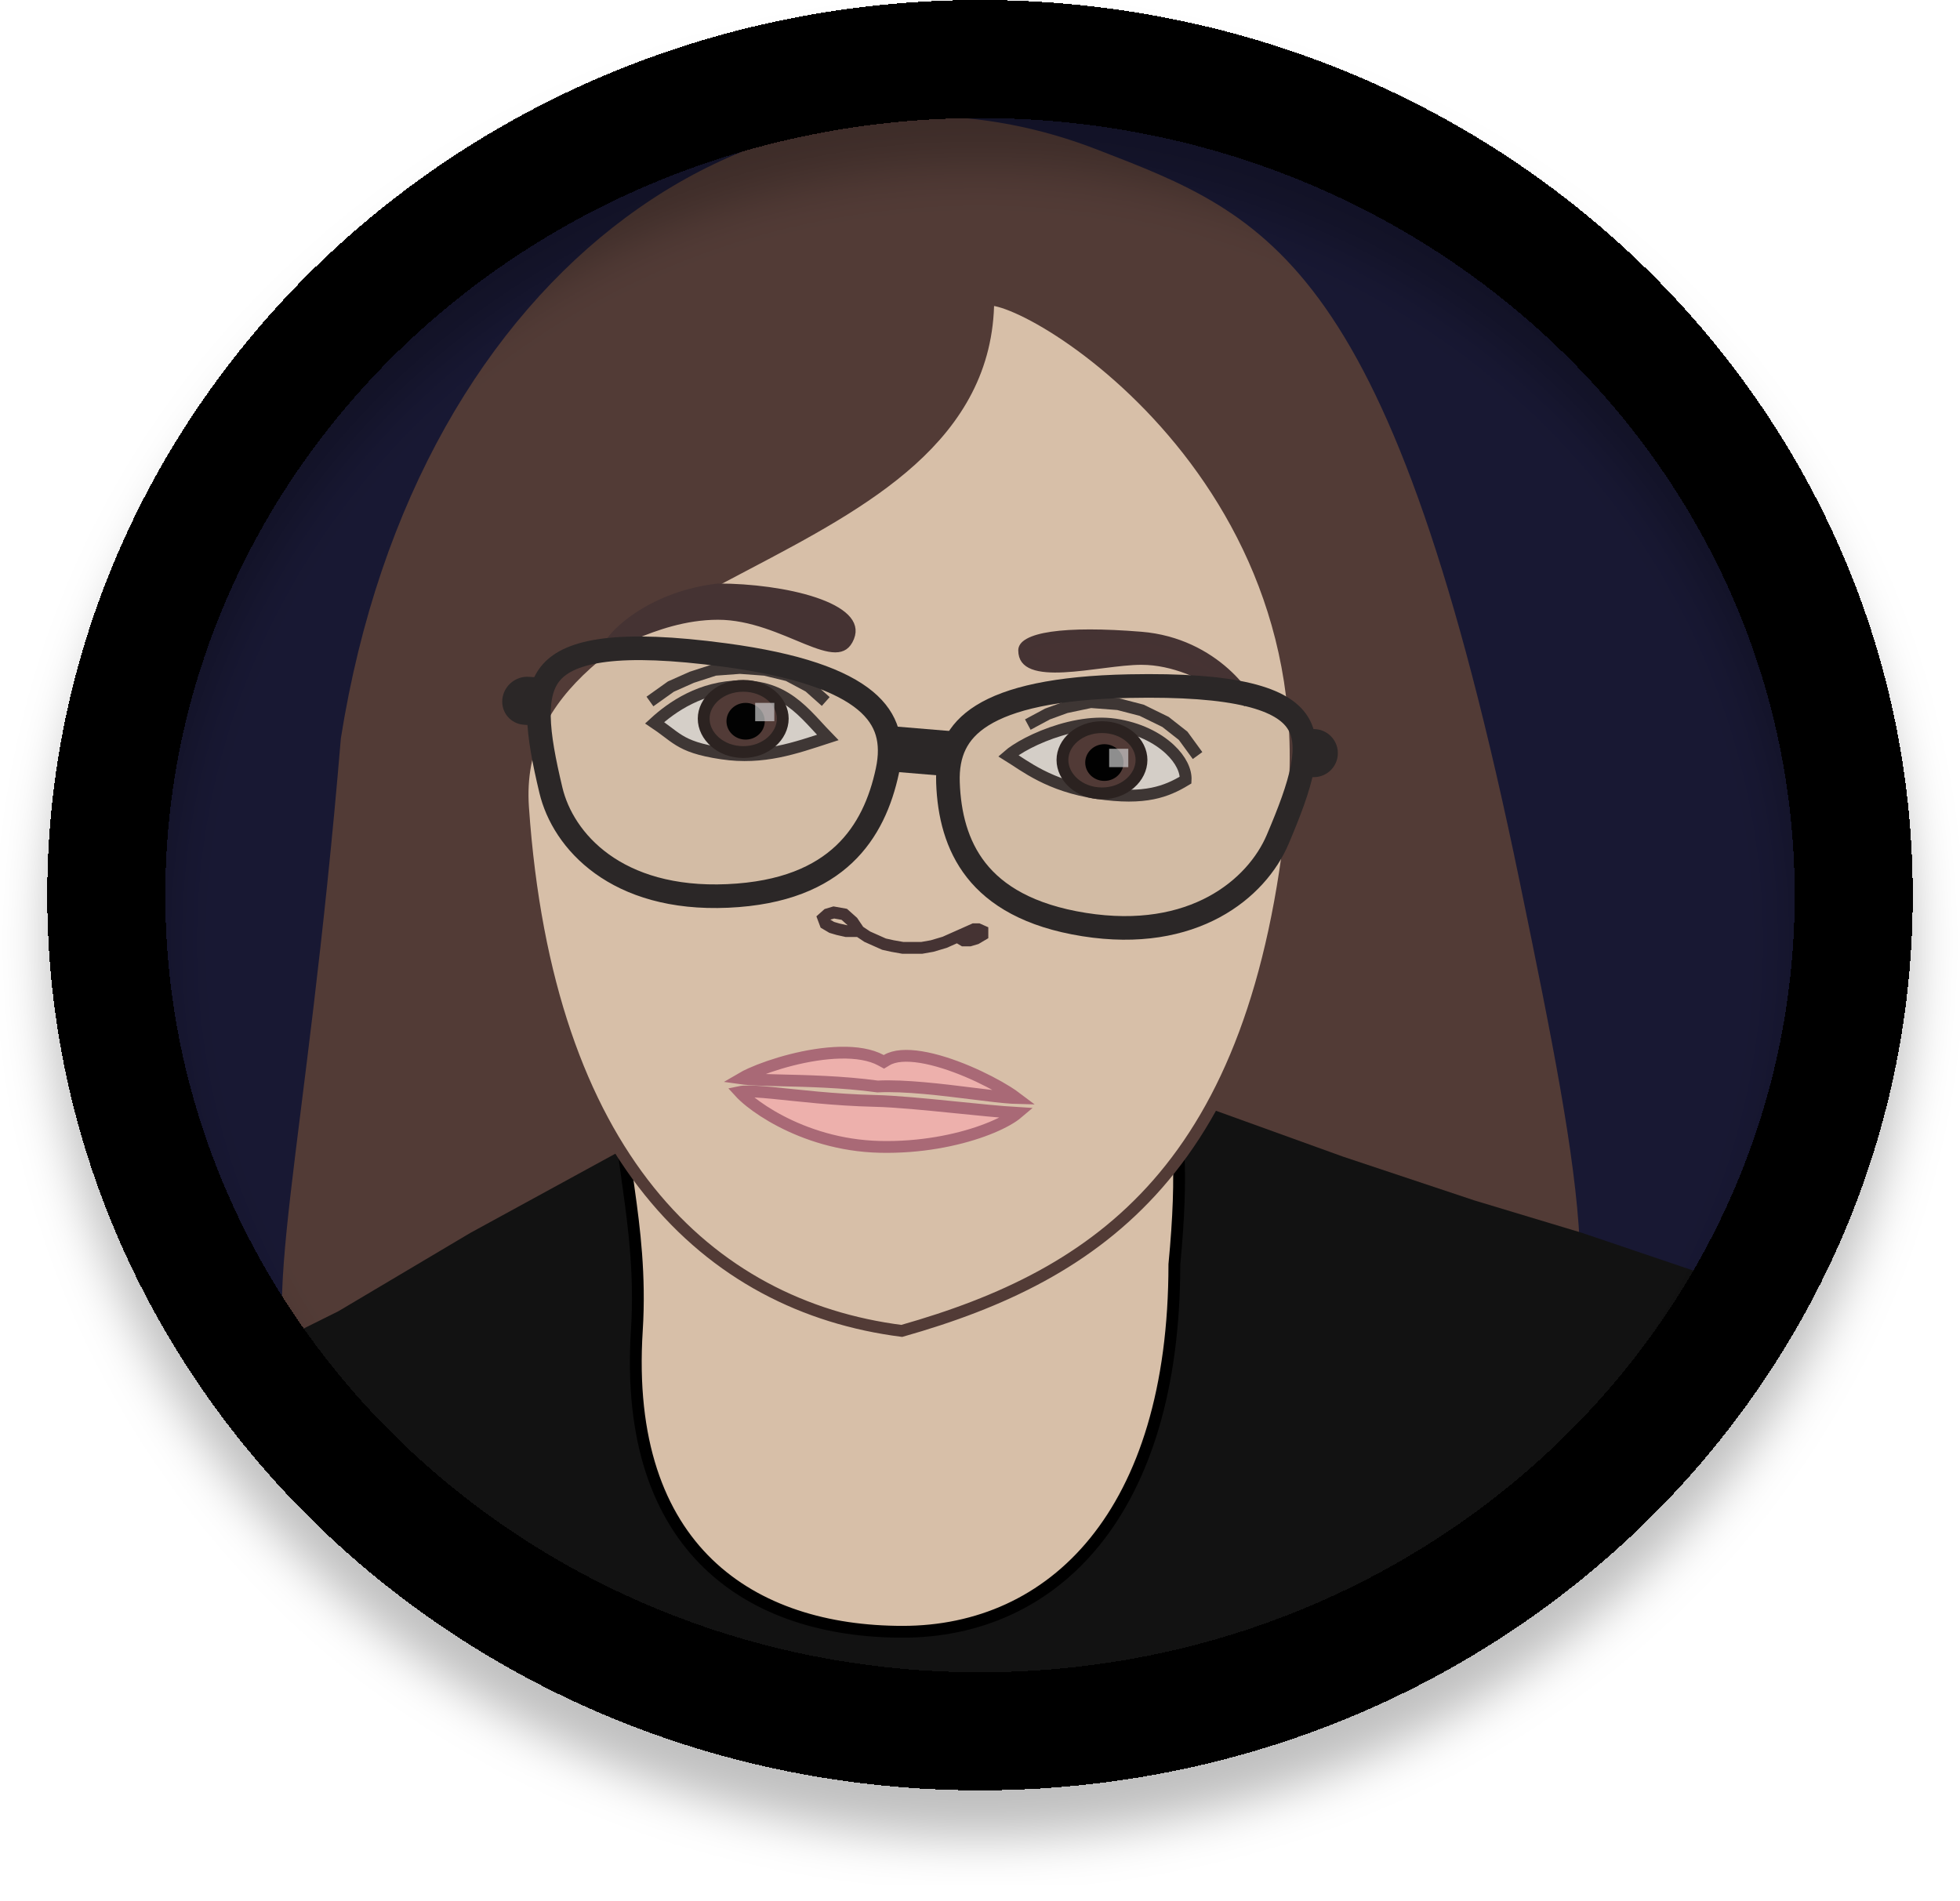
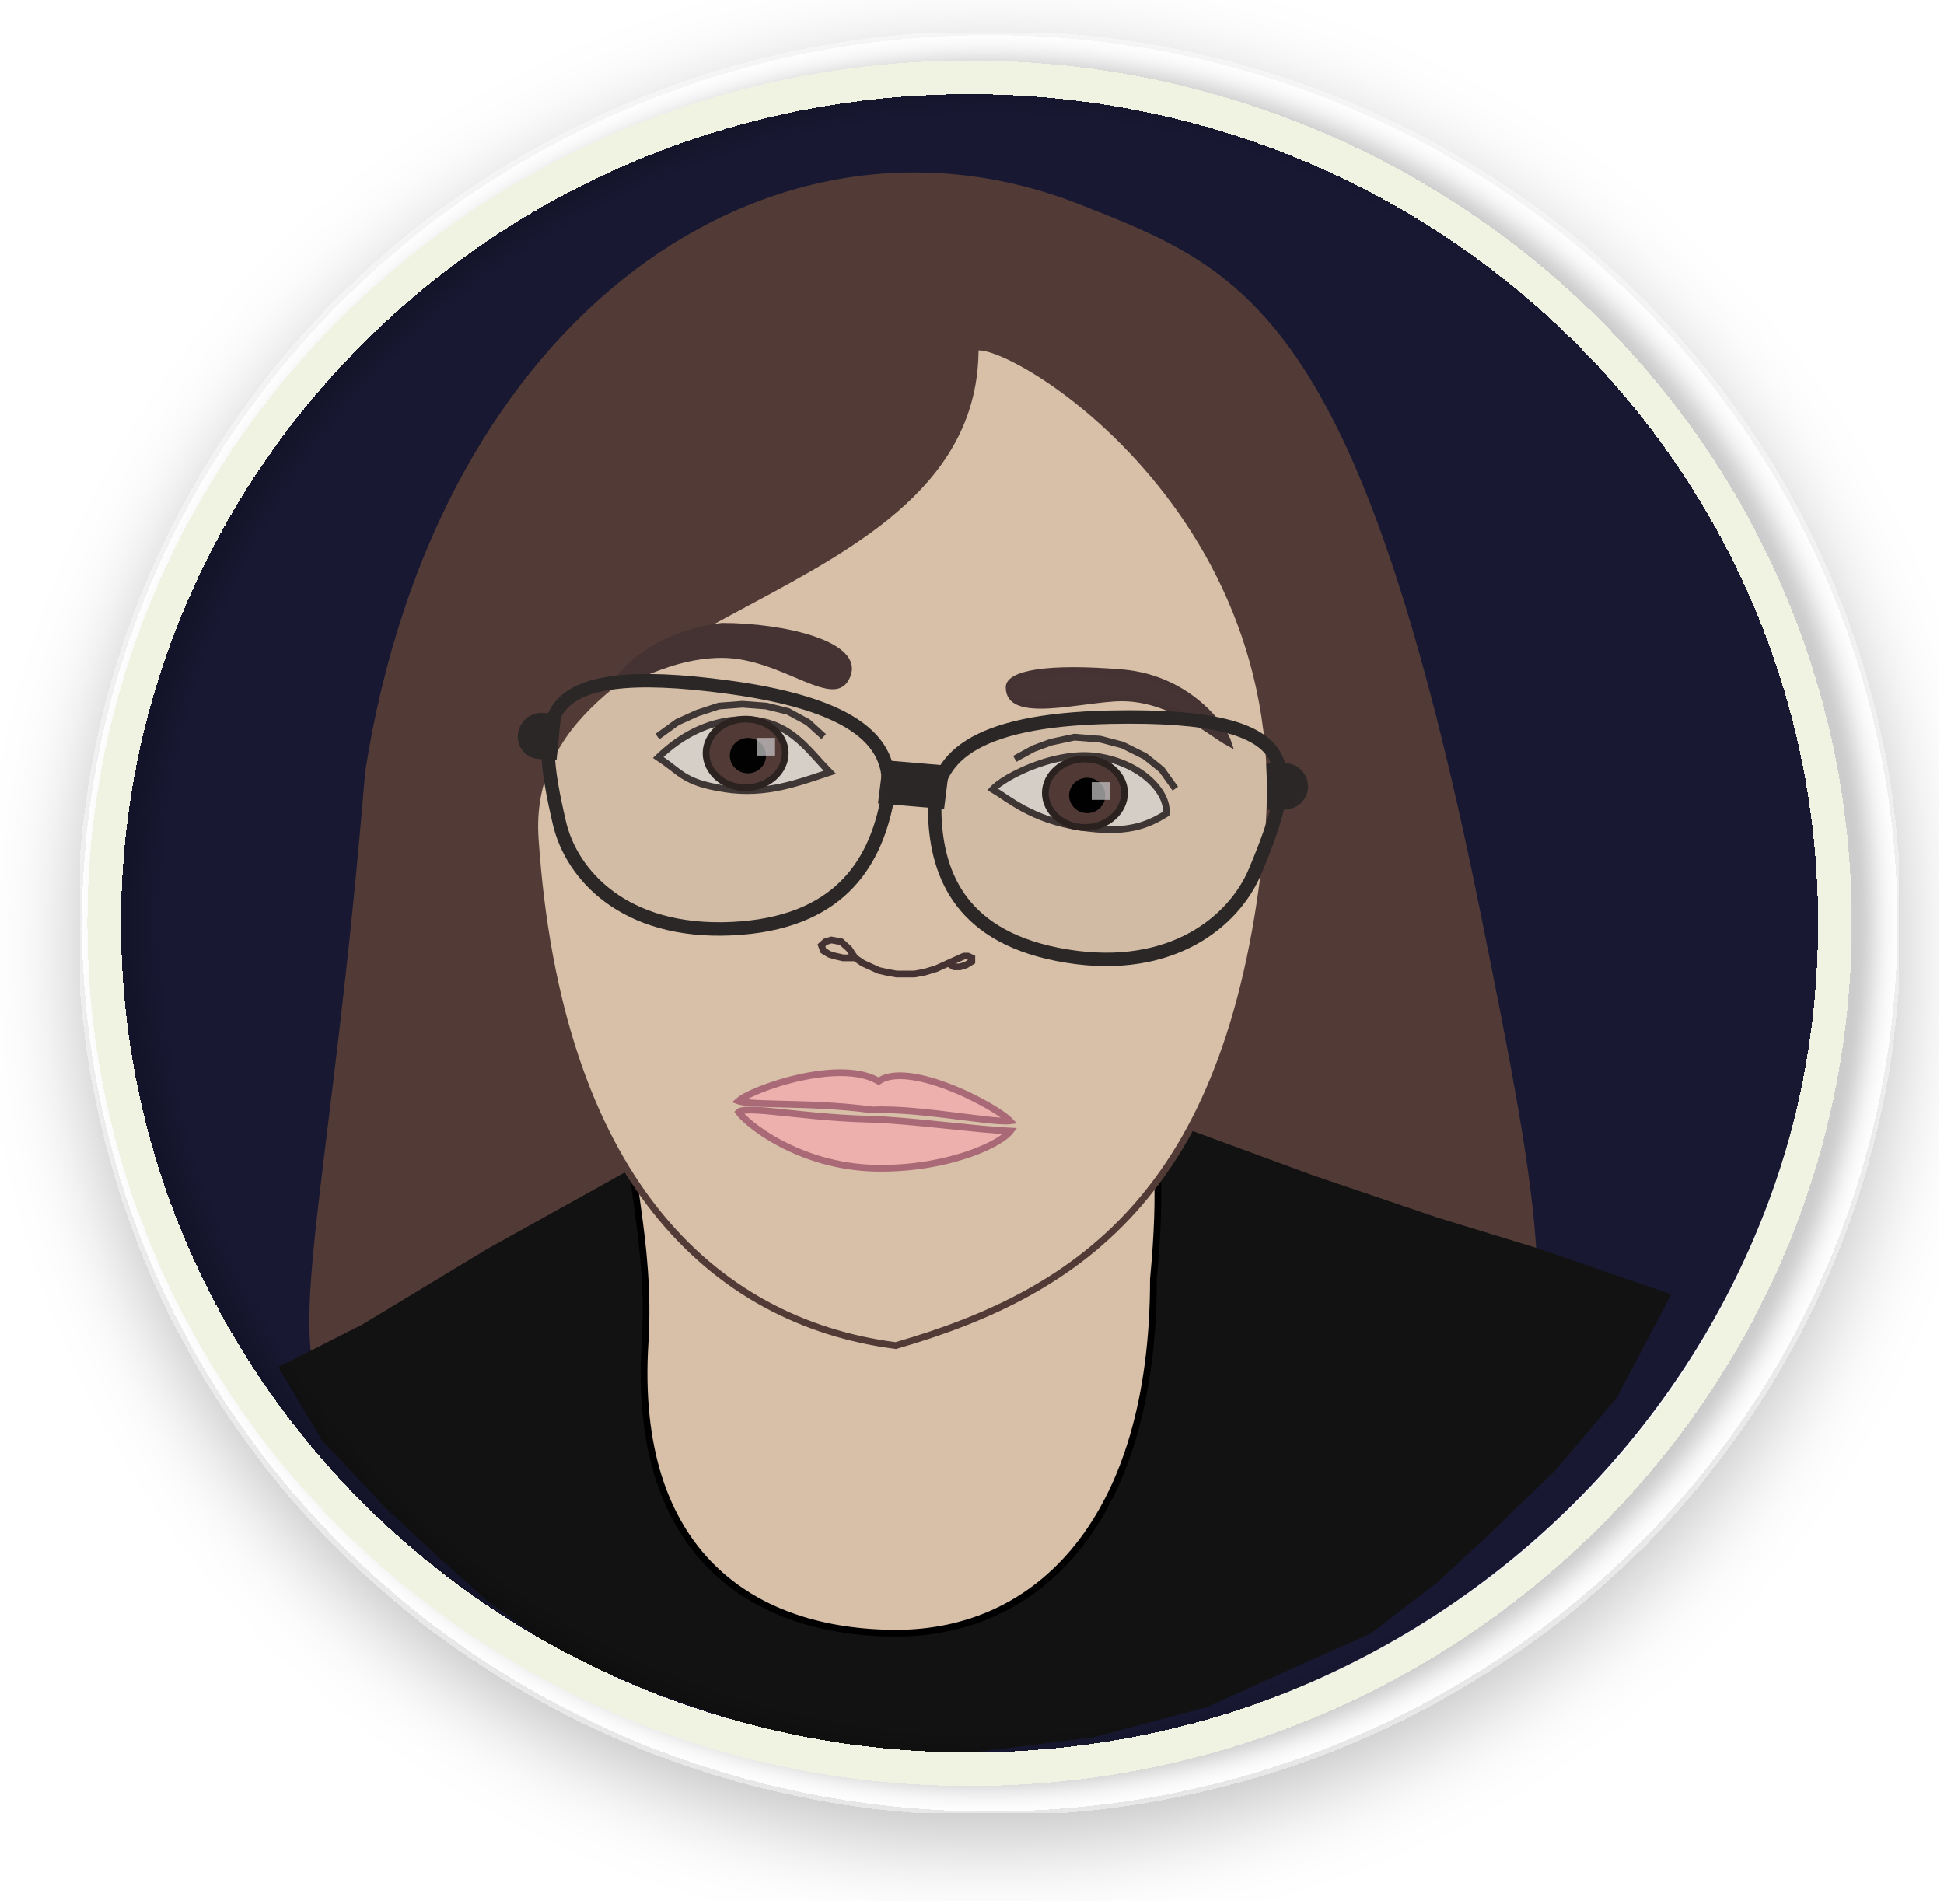
- <svg xmlns="http://www.w3.org/2000/svg" width="166" height="161" viewBox="0 0 166 161" fill="none">
-   <ellipse cx="82.19" cy="75.046" rx="76.974" ry="73.879" fill="#181833" />
-   <path d="M92.869 12.649C107.608 18.346 117.866 22.058 128.722 74.746C139.578 127.435 138.877 127.941 68.38 122.537C11.843 118.204 22.985 133.269 28.869 62.537C35.284 22.071 65.408 2.034 92.869 12.649Z" fill="#523B36" />
-   <path d="M75.271 84.391L94.059 90.863L113.733 97.966L124.846 101.671L134.019 104.437L145.841 108.443L140.949 117.536L135.445 123.921L129.33 129.725L124.846 133.788L118.935 138.238L110.986 141.72L104.339 144.687L94.059 147.371L83.265 148.685L71.646 148.685L63.218 146.266L54.711 143.425L46.557 140.11L39.822 135.391L35.364 131.466L30.676 127.21L24.969 121.212L21.096 114.827L28.656 111.067L39.822 104.437L53.115 97.176L75.271 84.391Z" fill="#121212" />
-   <path d="M74.922 96.51C87.634 96.51 102.509 75.347 99.462 107.093C99.462 128.256 89.157 138.216 76.446 138.216C63.734 138.216 52.751 131.369 53.936 112.695C55.12 94.021 43.274 85.928 74.922 96.51Z" fill="#D7BFA8" />
-   <path d="M74.922 96.51C87.634 96.51 102.509 75.347 99.462 107.093C99.462 128.256 89.157 138.216 76.446 138.216C63.734 138.216 52.751 131.369 53.936 112.695C55.12 94.021 43.274 85.928 74.922 96.51Z" stroke="black" />
-   <path d="M83.701 25.395C83.813 25.373 84.029 25.372 84.376 25.444C85.118 25.599 86.223 26.032 87.58 26.76C90.281 28.209 93.876 30.776 97.382 34.406C104.391 41.664 111.01 53.127 109.519 68.366C108.017 83.725 103.876 93.624 98.06 100.273C92.267 106.897 84.761 110.353 76.373 112.732C68.163 111.679 60.684 107.978 54.991 100.896C49.269 93.777 45.321 83.203 44.298 68.38C43.943 63.244 46.124 59.44 49.67 56.241C53.239 53.021 58.147 50.451 63.181 47.803C68.186 45.17 73.309 42.461 77.174 38.976C81.04 35.488 83.678 31.193 83.701 25.395Z" fill="#D7BFA8" stroke="#523B36" />
-   <path d="M94.425 61.368C96.433 61.666 98.029 62.488 99.068 63.456C100.031 64.353 100.459 65.315 100.416 66.073C99.567 66.588 98.71 66.989 97.626 67.209C96.448 67.448 94.969 67.48 92.907 67.173C88.861 66.571 86.785 64.865 85.395 64.007C85.557 63.865 85.774 63.703 86.04 63.529C86.626 63.144 87.423 62.723 88.342 62.35C90.189 61.6 92.452 61.074 94.425 61.368Z" fill="#D9D9D9" fill-opacity="0.73" stroke="#3F3634" />
-   <path d="M93.331 61.591C95.258 61.591 96.679 62.908 96.679 64.372C96.679 65.845 95.248 67.201 93.331 67.201C91.413 67.201 89.982 65.845 89.982 64.372C89.982 62.908 91.404 61.591 93.331 61.591Z" fill="#523B36" stroke="#2B2220" />
-   <ellipse cx="93.533" cy="64.59" rx="1.621" ry="1.555" fill="black" />
-   <rect x="93.939" y="63.424" width="1.621" height="1.555" fill="#D9D9D9" fill-opacity="0.67" />
-   <path d="M61.151 63.82C59.202 63.53 58.257 63.155 57.518 62.703C57.137 62.469 56.803 62.212 56.394 61.903C56.115 61.692 55.807 61.465 55.442 61.221C56.896 59.887 59.382 58.144 62.755 58.128C64.874 58.117 66.295 58.83 67.46 59.788C68.051 60.274 68.576 60.825 69.1 61.392C69.429 61.748 69.762 62.114 70.105 62.466C67.363 63.356 64.648 64.34 61.151 63.82Z" fill="#D9D9D9" fill-opacity="0.73" stroke="#3F3634" />
-   <path d="M62.946 58.091C64.873 58.091 66.294 59.408 66.295 60.872C66.295 62.345 64.863 63.701 62.946 63.701C61.029 63.701 59.597 62.345 59.597 60.872C59.598 59.408 61.019 58.091 62.946 58.091Z" fill="#523B36" stroke="#2B2220" />
-   <ellipse cx="63.149" cy="61.091" rx="1.621" ry="1.555" fill="black" />
-   <rect x="63.959" y="59.535" width="1.621" height="1.555" fill="#D9D9D9" fill-opacity="0.67" />
-   <path d="M55.046 59.419L56.819 58.156L58.591 57.367L60.541 56.735L62.668 56.578L64.795 56.735L66.744 57.209L68.517 58.156L69.935 59.419" stroke="#3F3634" />
-   <path d="M87.049 61.373L88.719 60.477L90.281 59.91L92.383 59.468L94.704 59.646L96.69 60.16L98.707 61.147L100.204 62.323L101.425 63.996" stroke="#3F3634" />
-   <path d="M89.092 54.005C90.83 53.751 93.392 53.748 96.624 54.009C99.742 54.261 102.101 55.602 103.682 57.008C104.474 57.712 105.066 58.428 105.456 59.023C105.543 59.156 105.618 59.283 105.684 59.4C105.502 59.282 105.296 59.146 105.064 58.994C104.705 58.757 104.293 58.488 103.838 58.209C102.026 57.103 99.468 55.811 96.664 55.811C95.742 55.811 94.615 55.947 93.479 56.091C92.328 56.237 91.158 56.393 90.099 56.447C89.028 56.501 88.147 56.445 87.552 56.214C87.263 56.103 87.068 55.96 86.944 55.794C86.823 55.633 86.741 55.411 86.741 55.086C86.741 54.945 86.815 54.754 87.201 54.539C87.593 54.32 88.217 54.133 89.092 54.005Z" fill="#453333" fill-opacity="0.99" stroke="#453333" />
-   <path d="M60.84 49.925C63.559 49.928 66.68 50.321 68.951 51.083C70.098 51.468 70.971 51.928 71.478 52.434C71.727 52.682 71.871 52.926 71.931 53.16C71.99 53.388 71.98 53.645 71.859 53.945C71.722 54.286 71.558 54.477 71.395 54.588C71.233 54.697 71.025 54.758 70.743 54.758C70.146 54.758 69.354 54.493 68.33 54.078C66.354 53.278 63.694 51.995 60.809 51.995C57.944 51.995 55.414 52.93 53.638 53.668C52.826 54.005 52.212 54.278 51.765 54.432C52.247 53.768 53.13 52.92 54.398 52.126C56.009 51.117 58.194 50.226 60.84 49.925Z" fill="#453333" stroke="#453333" />
-   <path d="M72.745 78.867L72.213 78.078L71.504 77.446L70.618 77.288L70.087 77.446L69.732 77.762L69.909 78.236L70.441 78.551L70.973 78.709L71.682 78.867L72.745 78.867ZM72.745 78.867L73.454 79.34L74.163 79.656L74.872 79.972L75.581 80.13L76.467 80.287L77.353 80.287L78.062 80.287L78.949 80.13L80.012 79.814L81.076 79.34M81.076 79.34L81.785 79.025L82.494 78.709L82.848 78.709L83.203 78.867L83.203 79.183L82.671 79.498L82.139 79.656L81.607 79.656L81.076 79.34Z" stroke="#453333" />
-   <path d="M71.159 89.165C72.517 89.135 73.722 89.323 74.611 89.805L74.861 89.941L75.106 89.794C75.751 89.408 76.764 89.336 78.025 89.543C79.264 89.747 80.647 90.203 81.948 90.753C83.247 91.302 84.445 91.936 85.311 92.478C85.618 92.671 85.879 92.849 86.084 93.004C85.969 93.001 85.841 92.997 85.698 92.989C84.879 92.938 83.731 92.796 82.419 92.633C79.842 92.312 76.64 91.91 74.326 92.028C71.299 91.615 68.193 91.559 65.868 91.503C64.689 91.475 63.729 91.447 63.064 91.376C62.968 91.366 62.88 91.354 62.802 91.343C63.008 91.222 63.274 91.087 63.594 90.943C64.465 90.551 65.678 90.12 67.018 89.78C68.359 89.439 69.81 89.195 71.159 89.165Z" fill="#EDB0AC" stroke="#A96976" />
-   <path d="M62.956 92.457C63.499 92.415 64.319 92.47 65.404 92.574C67.544 92.78 70.599 93.169 74.113 93.25C75.859 93.29 78.36 93.537 80.805 93.784C82.787 93.985 84.738 94.185 86.18 94.271C86.076 94.359 85.952 94.455 85.806 94.553C85.215 94.954 84.339 95.391 83.232 95.791C81.02 96.591 77.946 97.222 74.521 97.143C71.121 97.065 68.229 96.069 66.107 94.959C65.046 94.405 64.184 93.824 63.551 93.321C63.138 92.993 62.841 92.709 62.649 92.498C62.726 92.482 62.827 92.467 62.956 92.457Z" fill="#EDB0AC" stroke="#A96976" />
+ <svg xmlns="http://www.w3.org/2000/svg" width="289" height="283" viewBox="0 0 289 283" fill="none">
  <g filter="url(#filter0_d_1157_58)">
-     <path d="M83 5C124.064 5 157 36.9 157 75.823C157 114.746 124.064 146.646 83 146.646C41.935 146.646 9 114.746 9 75.823C9 36.9 41.936 5 83 5Z" stroke="black" stroke-width="10" shape-rendering="crispEdges" />
+     <ellipse cx="142.796" cy="135.964" rx="127.778" ry="124.991" fill="#181833" />
+     <path d="M160.524 30.399C184.99 40.038 202.019 46.318 220.04 135.457C238.061 224.597 236.897 225.453 119.872 216.312C26.019 208.981 44.515 234.467 54.284 114.801C64.933 46.34 114.939 12.442 160.524 30.399Z" fill="#523B36" />
+     <path d="M131.311 151.775L162.499 162.724L195.158 174.741L213.606 181.01L228.832 185.69L248.457 192.466L240.337 207.85L231.201 218.652L221.05 228.472L213.606 235.345L203.793 242.874L190.597 248.766L179.564 253.786L162.499 258.326L144.58 260.549L125.294 260.549L111.303 256.456L97.18 251.649L83.646 246.041L72.465 238.059L65.065 231.418L57.283 224.217L47.809 214.07L41.38 203.268L53.929 196.905L72.465 185.689L94.532 173.405L131.311 151.775Z" fill="#121212" />
+     <path d="M130.732 172.279C151.834 172.278 176.525 136.474 171.469 190.182C171.469 225.988 154.362 242.836 133.26 242.836C112.158 242.836 93.928 231.253 95.894 199.66C97.861 168.066 78.195 154.376 130.732 172.279Z" fill="#D7BFA8" />
+     <path d="M130.732 172.279C151.834 172.278 176.525 136.474 171.469 190.182C171.469 225.988 154.362 242.836 133.26 242.836C112.158 242.836 93.928 231.253 95.894 199.66C97.861 168.066 78.195 154.376 130.732 172.279Z" stroke="black" />
+     <path d="M145.167 51.638C145.41 51.57 145.843 51.571 146.491 51.709C147.767 51.981 149.633 52.728 151.897 53.966C156.413 56.436 162.405 60.799 168.248 66.965C179.931 79.294 190.977 98.783 188.49 124.698C185.993 150.729 179.102 167.554 169.386 178.875C159.695 190.168 147.143 196.042 133.165 200.075C119.437 198.295 106.916 191.995 97.391 179.918C87.836 167.803 81.266 149.839 79.565 124.711C78.967 115.884 82.656 109.351 88.594 103.89C94.556 98.407 102.746 94.041 111.091 89.567C119.407 85.107 127.873 80.543 134.251 74.679C140.649 68.798 144.977 61.583 144.977 51.833C144.977 51.755 144.997 51.731 145.004 51.722C145.016 51.708 145.055 51.67 145.167 51.638Z" fill="#D7BFA8" stroke="#523B36" />
+     <path d="M163.169 112.484C166.561 112.997 169.269 114.414 171.044 116.098C172.751 117.719 173.534 119.523 173.366 120.983C171.884 121.912 170.387 122.647 168.473 123.042C166.467 123.456 163.97 123.507 160.524 122.985C153.378 121.902 149.817 118.686 147.57 117.363C147.638 117.288 147.72 117.205 147.818 117.113C148.113 116.839 148.516 116.525 149.014 116.193C150.01 115.528 151.355 114.806 152.897 114.168C155.994 112.887 159.813 111.975 163.169 112.484Z" fill="#D9D9D9" fill-opacity="0.73" stroke="#3F3634" />
+     <path d="M161.29 112.855C164.611 112.855 167.179 115.18 167.179 117.907C167.179 120.642 164.601 123.039 161.29 123.039C157.979 123.038 155.401 120.642 155.401 117.907C155.401 115.18 157.97 112.855 161.29 112.855Z" fill="#523B36" stroke="#2B2220" />
+     <ellipse cx="161.626" cy="118.275" rx="2.69" ry="2.631" fill="black" />
+     <rect x="162.299" y="116.302" width="2.69" height="2.631" fill="#D9D9D9" fill-opacity="0.67" />
+     <path d="M107.809 117.312C104.546 116.817 102.934 116.173 101.66 115.378C101.012 114.973 100.444 114.525 99.77 114.006C99.22 113.583 98.609 113.126 97.854 112.63C100.245 110.314 104.571 107.029 110.549 107C114.153 106.982 116.581 108.22 118.561 109.881C119.558 110.718 120.443 111.663 121.313 112.623C121.989 113.368 122.66 114.127 123.359 114.833C118.644 116.375 113.929 118.239 107.809 117.312Z" fill="#D9D9D9" fill-opacity="0.73" stroke="#3F3634" />
+     <path d="M110.851 106.934C114.172 106.934 116.74 109.259 116.74 111.986C116.74 114.721 114.162 117.118 110.851 117.118C107.54 117.118 104.962 114.721 104.962 111.986C104.962 109.26 107.531 106.934 110.851 106.934Z" fill="#523B36" stroke="#2B2220" />
+     <ellipse cx="111.188" cy="112.355" rx="2.69" ry="2.631" fill="black" />
+     <rect x="112.532" y="109.723" width="2.69" height="2.631" fill="#D9D9D9" fill-opacity="0.67" />
+     <path d="M97.737 109.526L100.679 107.39L103.622 106.054L106.858 104.986L110.389 104.719L113.92 104.986L117.156 105.787L120.098 107.39L122.452 109.526" stroke="#3F3634" />
+     <path d="M150.862 112.833L153.635 111.317L156.227 110.357L159.717 109.61L163.569 109.911L166.867 110.781L170.216 112.451L172.7 114.44L174.727 117.27" stroke="#3F3634" />
+     <path d="M154.207 100.026C157.129 99.59 161.409 99.586 166.783 100.029C172.04 100.463 176.021 102.768 178.69 105.186C180.025 106.396 181.026 107.631 181.691 108.663C182.023 109.179 182.268 109.639 182.427 110.015C182.483 110.148 182.524 110.266 182.557 110.368C182.434 110.301 182.283 110.213 182.104 110.101C181.693 109.844 181.189 109.501 180.59 109.098C179.995 108.698 179.314 108.245 178.563 107.777C175.569 105.912 171.387 103.769 166.824 103.769C165.317 103.769 163.467 103.997 161.577 104.241C159.671 104.487 157.715 104.752 155.943 104.844C154.158 104.936 152.638 104.845 151.582 104.428C151.063 104.224 150.68 103.951 150.426 103.605C150.175 103.263 150.021 102.811 150.021 102.196C150.021 101.778 150.263 101.361 150.957 100.966C151.658 100.566 152.741 100.245 154.207 100.026Z" fill="#453333" fill-opacity="0.99" stroke="#453333" />
+     <path d="M107.335 93.119C111.877 93.122 117.104 93.79 120.921 95.095C122.841 95.751 124.348 96.551 125.244 97.462C125.687 97.913 125.966 98.376 126.086 98.848C126.205 99.315 126.178 99.827 125.951 100.399C125.704 101.024 125.396 101.41 125.058 101.643C124.721 101.875 124.308 101.988 123.794 101.988C122.731 101.988 121.36 101.511 119.667 100.813C116.358 99.448 112.014 97.313 107.304 97.313C102.613 97.313 98.463 98.873 95.524 100.117C94.028 100.751 92.9 101.277 92.121 101.517C91.846 101.601 91.668 101.629 91.562 101.635C92.212 100.376 93.887 98.554 96.49 96.893C99.206 95.159 102.885 93.632 107.335 93.119Z" fill="#453333" stroke="#453333" />
+     <path d="M127.117 142.429L126.235 141.094L125.058 140.026L123.587 139.758L122.705 140.025L122.116 140.56L122.41 141.361L123.293 141.895L124.176 142.162L125.352 142.429L127.117 142.429ZM127.117 142.429L128.295 143.23L129.472 143.764L130.648 144.298L131.825 144.565L133.296 144.832L134.768 144.832L135.944 144.832L137.416 144.565L139.181 144.031L140.947 143.23M140.947 143.23L142.123 142.696L143.3 142.162L143.889 142.162L144.477 142.429L144.477 142.963L143.595 143.497L142.712 143.764L141.829 143.764L140.947 143.23Z" stroke="#453333" />
+     <path d="M124.478 159.505C126.757 159.454 128.823 159.774 130.369 160.628L130.623 160.768L130.871 160.617C132.044 159.9 133.821 159.795 135.934 160.149C138.026 160.499 140.347 161.283 142.52 162.219C144.691 163.154 146.695 164.232 148.149 165.16C148.877 165.624 149.455 166.045 149.846 166.383C149.968 166.489 150.065 166.584 150.142 166.665C149.805 166.708 149.286 166.708 148.6 166.665C147.226 166.58 145.31 166.338 143.135 166.062C138.836 165.517 133.539 164.84 129.731 165.043C124.717 164.343 119.564 164.248 115.692 164.153C113.74 164.105 112.131 164.057 111.011 163.935C110.446 163.874 110.044 163.798 109.795 163.709C109.79 163.708 109.786 163.705 109.781 163.703C109.858 163.635 109.961 163.553 110.096 163.46C110.483 163.196 111.06 162.88 111.795 162.543C113.26 161.87 115.291 161.135 117.532 160.555C119.774 159.976 122.207 159.557 124.478 159.505Z" fill="#EDB0AC" stroke="#A96976" />
+     <path d="M110.844 165.076C111.779 165.003 113.166 165.098 114.962 165.275C118.526 165.624 123.578 166.28 129.397 166.417C132.31 166.486 136.476 166.904 140.531 167.323C144.185 167.7 147.755 168.076 150.182 168.186C150.156 168.219 150.132 168.258 150.101 168.294C149.859 168.58 149.486 168.906 148.98 169.256C147.971 169.954 146.49 170.706 144.635 171.389C140.927 172.755 135.784 173.829 130.057 173.694C124.356 173.56 119.505 171.858 115.948 169.962C114.17 169.015 112.719 168.022 111.652 167.157C110.709 166.394 110.095 165.755 109.806 165.353C109.827 165.331 109.858 165.306 109.908 165.279C110.075 165.189 110.372 165.113 110.844 165.076Z" fill="#EDB0AC" stroke="#A96976" />
+     <g filter="url(#filter1_d_1157_58)">
+       <path d="M144.141 11.5C215.239 11.5 272.782 67.866 272.782 137.28C272.782 206.695 215.239 263.06 144.141 263.06C73.042 263.059 15.5 206.695 15.5 137.28C15.5 67.866 73.042 11.5 144.141 11.5Z" stroke="#F0F2E2" stroke-width="5" shape-rendering="crispEdges" />
+     </g>
+     <path d="M165.135 106.642C172.68 106.487 178.181 106.929 182.093 107.895C186.005 108.861 188.212 110.321 189.35 112.113C190.488 113.904 190.677 116.211 190.115 119.155C189.551 122.106 188.259 125.561 186.597 129.537C183.519 136.901 174.286 144.702 158.619 142.163C150.748 140.887 145.955 137.881 143.073 134.152C140.178 130.407 139.129 125.824 138.966 121.246C138.887 119.015 139.228 117.058 140.045 115.367C140.858 113.686 142.17 112.206 144.134 110.957C148.113 108.428 154.755 106.855 165.135 106.642Z" fill="#2F2D2D" fill-opacity="0.03" stroke="#2B2727" stroke-width="2" />
+     <rect x="0.437" y="0.538" width="8.863" height="5.481" transform="matrix(0.996513 0.0845891 -0.123061 0.992266 131.387 112.996)" fill="#2B2727" stroke="#2B2727" />
+     <path d="M108.361 102.183C100.916 101.166 95.392 100.974 91.35 101.483C87.307 101.992 84.869 103.187 83.433 104.832C82.001 106.473 81.418 108.73 81.469 111.706C81.52 114.69 82.205 118.257 83.168 122.384C84.949 130.015 92.746 138.805 108.707 138.083C116.725 137.721 121.99 135.291 125.485 131.927C128.994 128.55 130.819 124.135 131.765 119.625C132.226 117.427 132.224 115.454 131.707 113.691C131.193 111.937 130.15 110.324 128.419 108.862C124.913 105.901 118.604 103.582 108.361 102.183Z" fill="#504848" fill-opacity="0.03" stroke="#2B2727" stroke-width="2" />
+     <path d="M188.263 113.535L190.935 113.48C192.836 113.441 194.411 114.951 194.452 116.853C194.493 118.754 192.984 120.328 191.082 120.367L188.411 120.421L188.263 113.535Z" fill="#2B2727" />
+     <path d="M83.42 106.173L80.769 105.995C78.868 105.868 77.173 107.302 76.985 109.198C76.797 111.095 78.186 112.735 80.088 112.862L82.739 113.04L83.42 106.173Z" fill="#2B2727" />
  </g>
-   <path d="M95.624 58.116C100.155 58.025 103.43 58.286 105.74 58.846C108.049 59.405 109.275 60.234 109.89 61.184C110.502 62.128 110.627 63.375 110.299 65.064C109.968 66.76 109.206 68.765 108.206 71.115C106.437 75.266 101.082 79.786 91.815 78.312C87.146 77.57 84.35 75.83 82.682 73.712C81.003 71.58 80.383 68.958 80.287 66.302C80.241 65.031 80.44 63.946 80.893 63.026C81.342 62.114 82.07 61.3 83.191 60.6C85.484 59.17 89.388 58.242 95.624 58.116Z" fill="#2F2D2D" fill-opacity="0.03" stroke="#2B2727" stroke-width="2" />
-   <rect x="0.436" y="0.537" width="4.94" height="2.832" transform="matrix(0.996725 0.0830161 -0.125368 0.991858 75.3449 61.4575)" fill="#2B2727" stroke="#2B2727" />
-   <path d="M61.401 55.483C56.929 54.884 53.639 54.775 51.252 55.07C48.862 55.366 47.501 56.05 46.725 56.922C45.956 57.787 45.614 59.002 45.644 60.706C45.674 62.42 46.076 64.489 46.656 66.927C47.677 71.222 52.183 76.308 61.632 75.889C66.39 75.678 69.466 74.268 71.49 72.357C73.526 70.435 74.597 67.91 75.156 65.294C75.424 64.044 75.415 62.952 75.129 61.994C74.846 61.047 74.269 60.161 73.282 59.342C71.261 57.668 67.555 56.308 61.401 55.483Z" fill="#504848" fill-opacity="0.03" stroke="#2B2727" stroke-width="2" />
-   <path d="M109.579 61.788L111.228 61.755C112.352 61.733 113.283 62.625 113.308 63.749C113.332 64.873 112.441 65.803 111.317 65.826L109.668 65.859L109.579 61.788Z" fill="#2B2727" />
-   <path d="M46.422 57.437L44.786 57.329C43.662 57.255 42.658 58.104 42.545 59.225C42.432 60.346 43.252 61.314 44.376 61.388L46.011 61.495L46.422 57.437Z" fill="#2B2727" />
  <defs>
-     <filter id="filter0_d_1157_58" x="0" y="0" width="166" height="159.647" filterUnits="userSpaceOnUse" color-interpolation-filters="sRGB">
+     <filter id="filter0_d_1157_58" x="0" y="0" width="288.282" height="282.56" filterUnits="userSpaceOnUse" color-interpolation-filters="sRGB">
      <feFlood flood-opacity="0" result="BackgroundImageFix" />
      <feColorMatrix in="SourceAlpha" type="matrix" values="0 0 0 0 0 0 0 0 0 0 0 0 0 0 0 0 0 0 127 0" result="hardAlpha" />
      <feOffset dy="4" />
+       <feGaussianBlur stdDeviation="6.5" />
+       <feComposite in2="hardAlpha" operator="out" />
+       <feColorMatrix type="matrix" values="0 0 0 0 0 0 0 0 0 0 0 0 0 0 0 0 0 0 0.25 0" />
+       <feBlend mode="normal" in2="BackgroundImageFix" result="effect1_dropShadow_1157_58" />
+       <feBlend mode="normal" in="SourceGraphic" in2="effect1_dropShadow_1157_58" result="shape" />
+     </filter>
+     <filter id="filter1_d_1157_58" x="12" y="5" width="270.282" height="264.56" filterUnits="userSpaceOnUse" color-interpolation-filters="sRGB">
+       <feFlood flood-opacity="0" result="BackgroundImageFix" />
+       <feColorMatrix in="SourceAlpha" type="matrix" values="0 0 0 0 0 0 0 0 0 0 0 0 0 0 0 0 0 0 127 0" result="hardAlpha" />
+       <feOffset dx="3" />
      <feGaussianBlur stdDeviation="2" />
      <feComposite in2="hardAlpha" operator="out" />
      <feColorMatrix type="matrix" values="0 0 0 0 0 0 0 0 0 0 0 0 0 0 0 0 0 0 0.25 0" />
      <feBlend mode="normal" in2="BackgroundImageFix" result="effect1_dropShadow_1157_58" />
      <feBlend mode="normal" in="SourceGraphic" in2="effect1_dropShadow_1157_58" result="shape" />
    </filter>
  </defs>
</svg>
